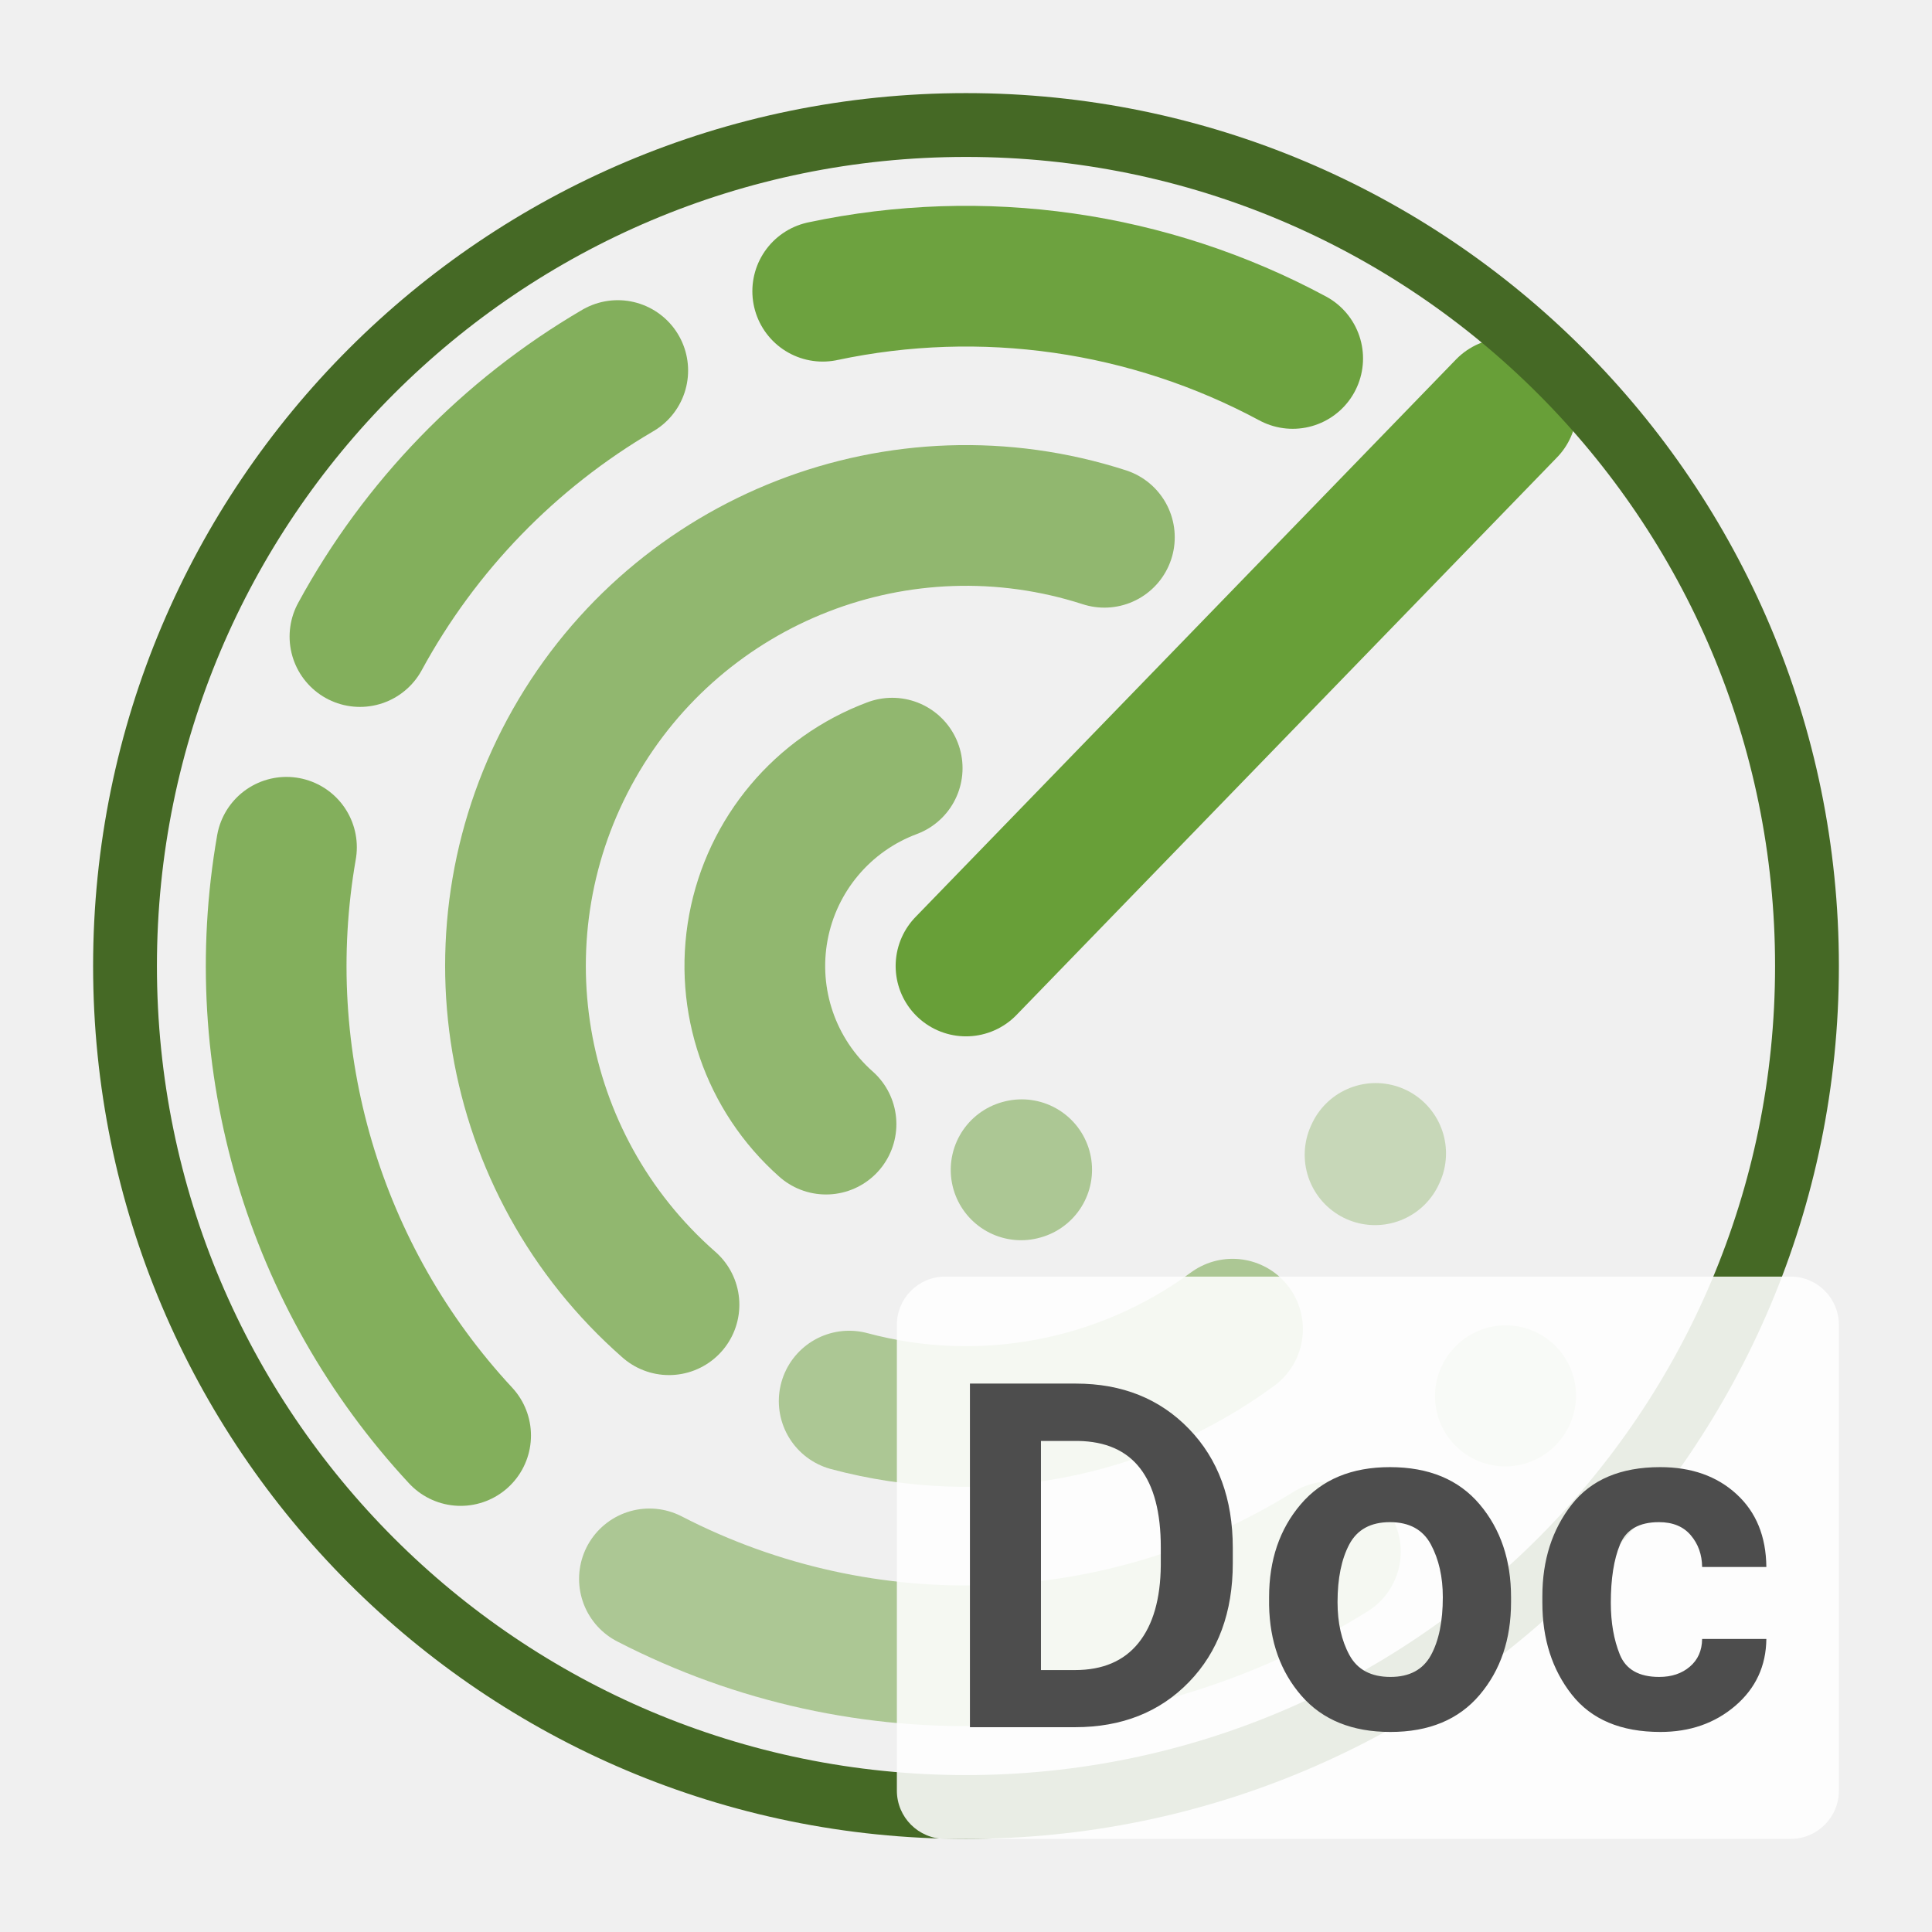
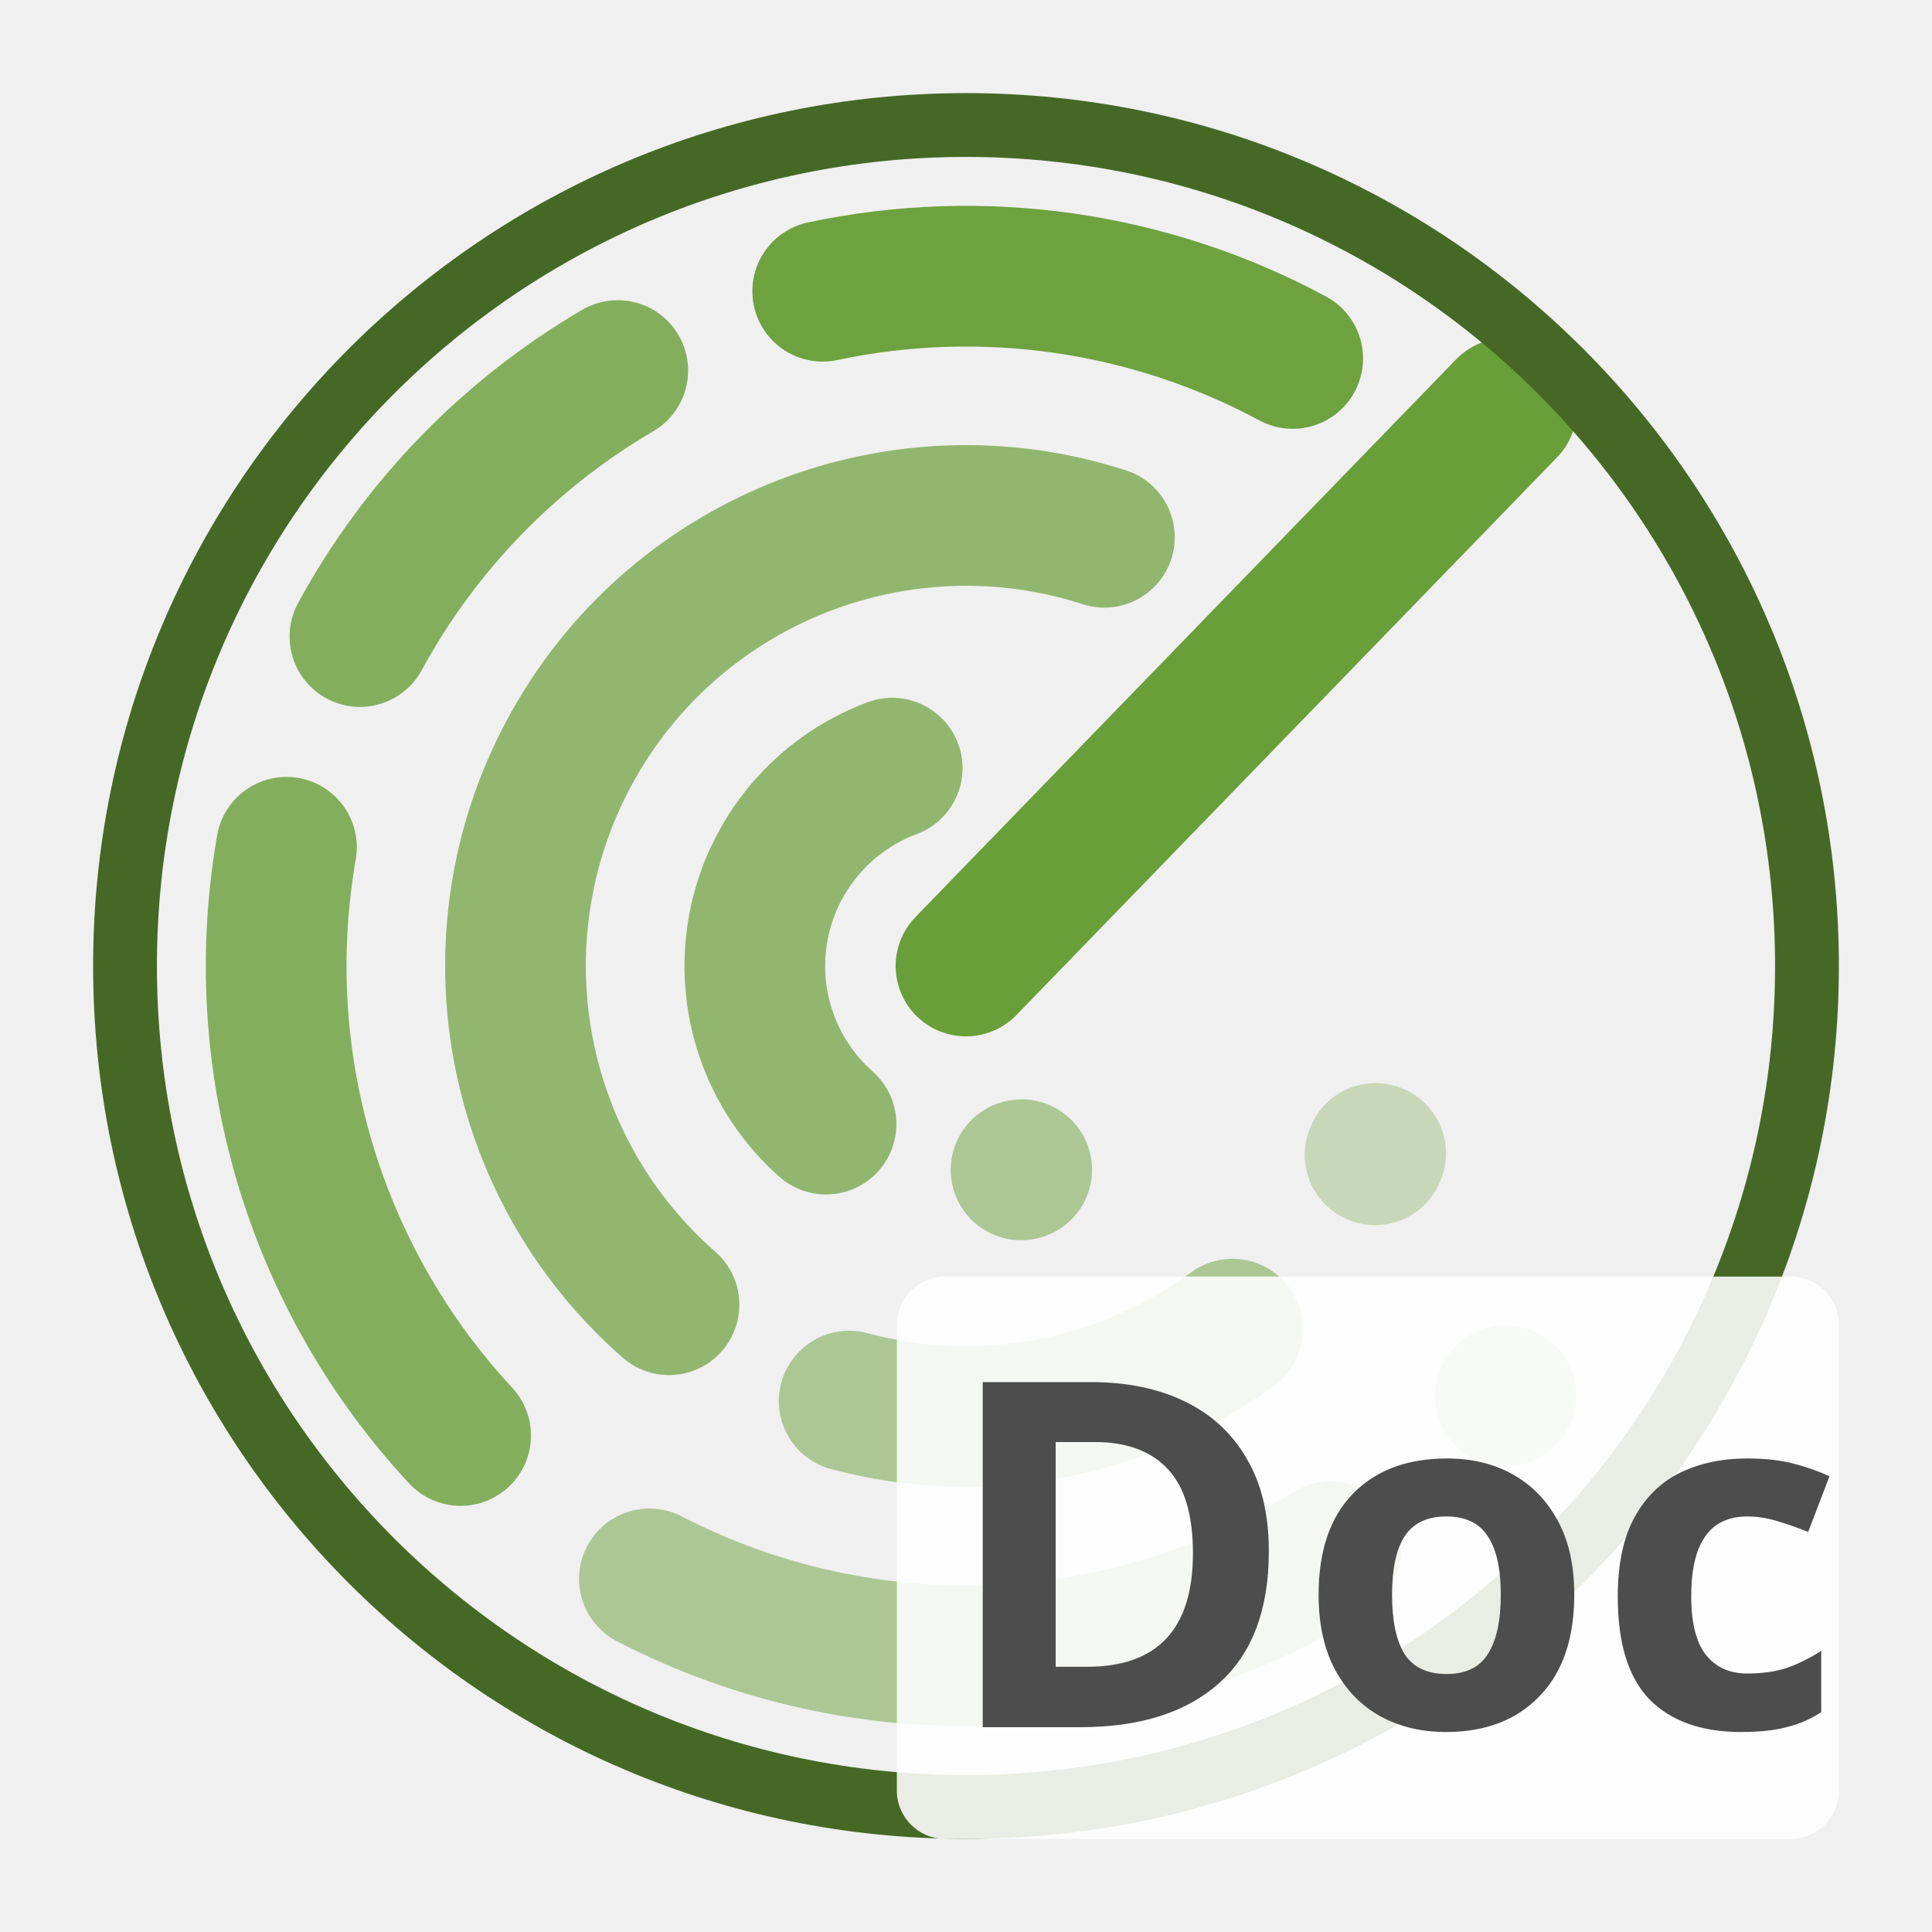
<svg xmlns="http://www.w3.org/2000/svg" width="400mm" height="400mm" viewBox="0 0 400 400" version="1.1" id="svg8">
  <defs id="defs2" />
  <g id="layer1" transform="translate(-97.88545,-132.9575)">
    <g id="g1" transform="translate(19.2771,19.2771)">
      <g id="g1693" transform="matrix(3.303226,0,0,3.303226,-93.84415,-174.623)">
        <path style="fill:none;fill-rule:evenodd;stroke:#689f38;stroke-width:8.819;stroke-linecap:round;stroke-miterlimit:4;stroke-dasharray:none;stroke-opacity:0.3" id="path1917-8-3" d="m 146.581,174.754 a 43.236,43.236 0 0 1 -0.024,0.03" />
        <path id="path1917-8-3-3" style="fill:none;fill-rule:evenodd;stroke:#689f38;stroke-width:8.819;stroke-linecap:round;stroke-miterlimit:4;stroke-dasharray:none;stroke-opacity:0.3" d="m 138.431,159.573 a 28.236,28.236 0 0 1 -0.039,0.085" />
        <path style="fill:none;stroke:#689f38;stroke-width:8.819;stroke-linecap:round;stroke-linejoin:miter;stroke-miterlimit:4;stroke-dasharray:none;stroke-opacity:1" d="m 112.754,147.826 33.879,-34.948" id="path2823" />
        <path id="path1917-8-3-5" style="fill:none;fill-rule:evenodd;stroke:#689f38;stroke-width:8.819;stroke-linecap:round;stroke-miterlimit:4;stroke-dasharray:none;stroke-opacity:0.5" d="m 135.596,184.536 a 43.236,43.236 0 0 1 -42.684,1.705" />
        <path id="path1917-8-3-8" style="fill:none;fill-rule:evenodd;stroke:#689f38;stroke-width:8.819;stroke-linecap:round;stroke-miterlimit:4;stroke-dasharray:none;stroke-opacity:0.8" d="M 81.078,177.254 A 43.236,43.236 0 0 1 70.163,140.384" />
        <path id="path1917-8-3-36" style="fill:none;fill-rule:evenodd;stroke:#689f38;stroke-width:8.819;stroke-linecap:round;stroke-miterlimit:4;stroke-dasharray:none;stroke-opacity:0.8" d="M 74.768,127.177 A 43.236,43.236 0 0 1 90.927,110.504" />
        <path id="path1917-8-3-38" style="fill:none;fill-rule:evenodd;stroke:#689f38;stroke-width:8.819;stroke-linecap:round;stroke-miterlimit:4;stroke-dasharray:none;stroke-opacity:0.957" d="m 103.773,105.533 a 43.236,43.236 0 0 1 29.457,4.213" />
        <path style="fill:none;fill-rule:evenodd;stroke:#689f38;stroke-width:8.819;stroke-linecap:round;stroke-miterlimit:4;stroke-dasharray:none;stroke-opacity:0.5" id="path1917-8-3-3-7" d="m 129.462,170.589 a 28.236,28.236 0 0 1 -24.03,4.508" />
        <path style="fill:none;fill-rule:evenodd;stroke:#689f38;stroke-width:8.819;stroke-linecap:round;stroke-miterlimit:4;stroke-dasharray:none;stroke-opacity:0.7" id="path1917-8-3-3-8" d="M 94.139,169.057 A 28.236,28.236 0 0 1 88.195,133.893 28.236,28.236 0 0 1 121.428,120.955" />
        <path id="path1917-8-3-3-6-6" style="fill:none;fill-rule:evenodd;stroke:#689f38;stroke-width:8.819;stroke-linecap:round;stroke-miterlimit:4;stroke-dasharray:none;stroke-opacity:0.5" d="m 116.244,160.594 a 13.236,13.236 0 0 1 -0.037,0.01" />
        <path id="path1917-8-3-3-6-1" style="fill:none;fill-rule:evenodd;stroke:#689f38;stroke-width:8.819;stroke-linecap:round;stroke-miterlimit:4;stroke-dasharray:none;stroke-opacity:0.7" d="m 103.981,157.737 a 13.236,13.236 0 0 1 -4.24,-12.329 13.236,13.236 0 0 1 8.387,-9.983" />
        <circle style="fill:none;fill-rule:evenodd;stroke:#456925;stroke-width:4;stroke-miterlimit:4;stroke-dasharray:none;stroke-opacity:1" id="path1917" cx="112.754" cy="147.826" r="52.711" />
      </g>
      <g id="g2485" transform="translate(-3.538119,-0.7056563)">
        <rect style="fill:#ffffff;fill-opacity:0.882;stroke-width:1.625" id="rect253" width="195.036" height="116.417" x="267.834" y="378.692" rx="10" ry="10" />
-         <text xml:space="preserve" style="font-style:normal;font-variant:normal;font-weight:bold;font-stretch:normal;font-size:100.061px;line-height:1.25;font-family:Roboto;-inkscape-font-specification:'Roboto Bold';fill:#4d4d4d;fill-opacity:1;stroke:none;stroke-width:2.502" x="276.601" y="471.981" id="text238">
-           <tspan id="tspan236" style="font-style:normal;font-variant:normal;font-weight:bold;font-stretch:normal;font-family:Roboto;-inkscape-font-specification:'Roboto Bold';fill:#4d4d4d;fill-opacity:1;stroke-width:2.502" x="276.601" y="471.981">Doc</tspan>
-         </text>
+         <path d="m 344.843,435.558 q 0,18.111 -10.306,27.317 -10.206,9.106 -28.718,9.106 h -20.212 v -71.444 h 22.414 q 11.207,0 19.412,4.002 8.305,4.002 12.808,11.807 4.603,7.705 4.603,19.212 z m -15.71,0.4 q 0,-11.907 -5.203,-17.411 -5.203,-5.603 -15.109,-5.603 h -8.105 v 46.528 h 6.504 q 21.913,0 21.913,-23.514 z m 78.948,8.605 q 0,13.608 -7.204,21.013 -7.104,7.405 -19.412,7.405 -7.605,0 -13.608,-3.302 -5.904,-3.302 -9.306,-9.606 -3.402,-6.404 -3.402,-15.509 0,-13.608 7.104,-20.913 7.104,-7.304 19.512,-7.304 7.705,0 13.608,3.302 5.904,3.302 9.306,9.606 3.402,6.204 3.402,15.309 z m -37.723,0 q 0,8.105 2.602,12.307 2.702,4.103 8.705,4.103 5.904,0 8.505,-4.103 2.702,-4.203 2.702,-12.307 0,-8.105 -2.702,-12.107 -2.602,-4.103 -8.605,-4.103 -5.904,0 -8.605,4.103 -2.602,4.002 -2.602,12.107 z m 72.244,28.417 q -12.207,0 -18.912,-6.704 -6.604,-6.804 -6.604,-21.313 0,-10.006 3.402,-16.31 3.402,-6.304 9.406,-9.306 6.104,-3.002 14.009,-3.002 5.603,0 9.706,1.101 4.203,1.101 7.304,2.602 l -4.403,11.507 q -3.502,-1.401 -6.604,-2.301 -3.002,-0.901 -6.004,-0.901 -11.607,0 -11.607,16.51 0,8.205 3.002,12.107 3.102,3.902 8.605,3.902 4.703,0 8.305,-1.201 3.602,-1.301 7.004,-3.502 v 12.708 q -3.402,2.201 -7.204,3.102 -3.702,1.001 -9.406,1.001 z" id="text238" style="font-weight:bold;font-size:100.061px;line-height:1.25;font-family:Roboto;-inkscape-font-specification:'Roboto Bold';fill:#4d4d4d;stroke-width:2.502" aria-label="Doc" />
      </g>
    </g>
  </g>
</svg>
